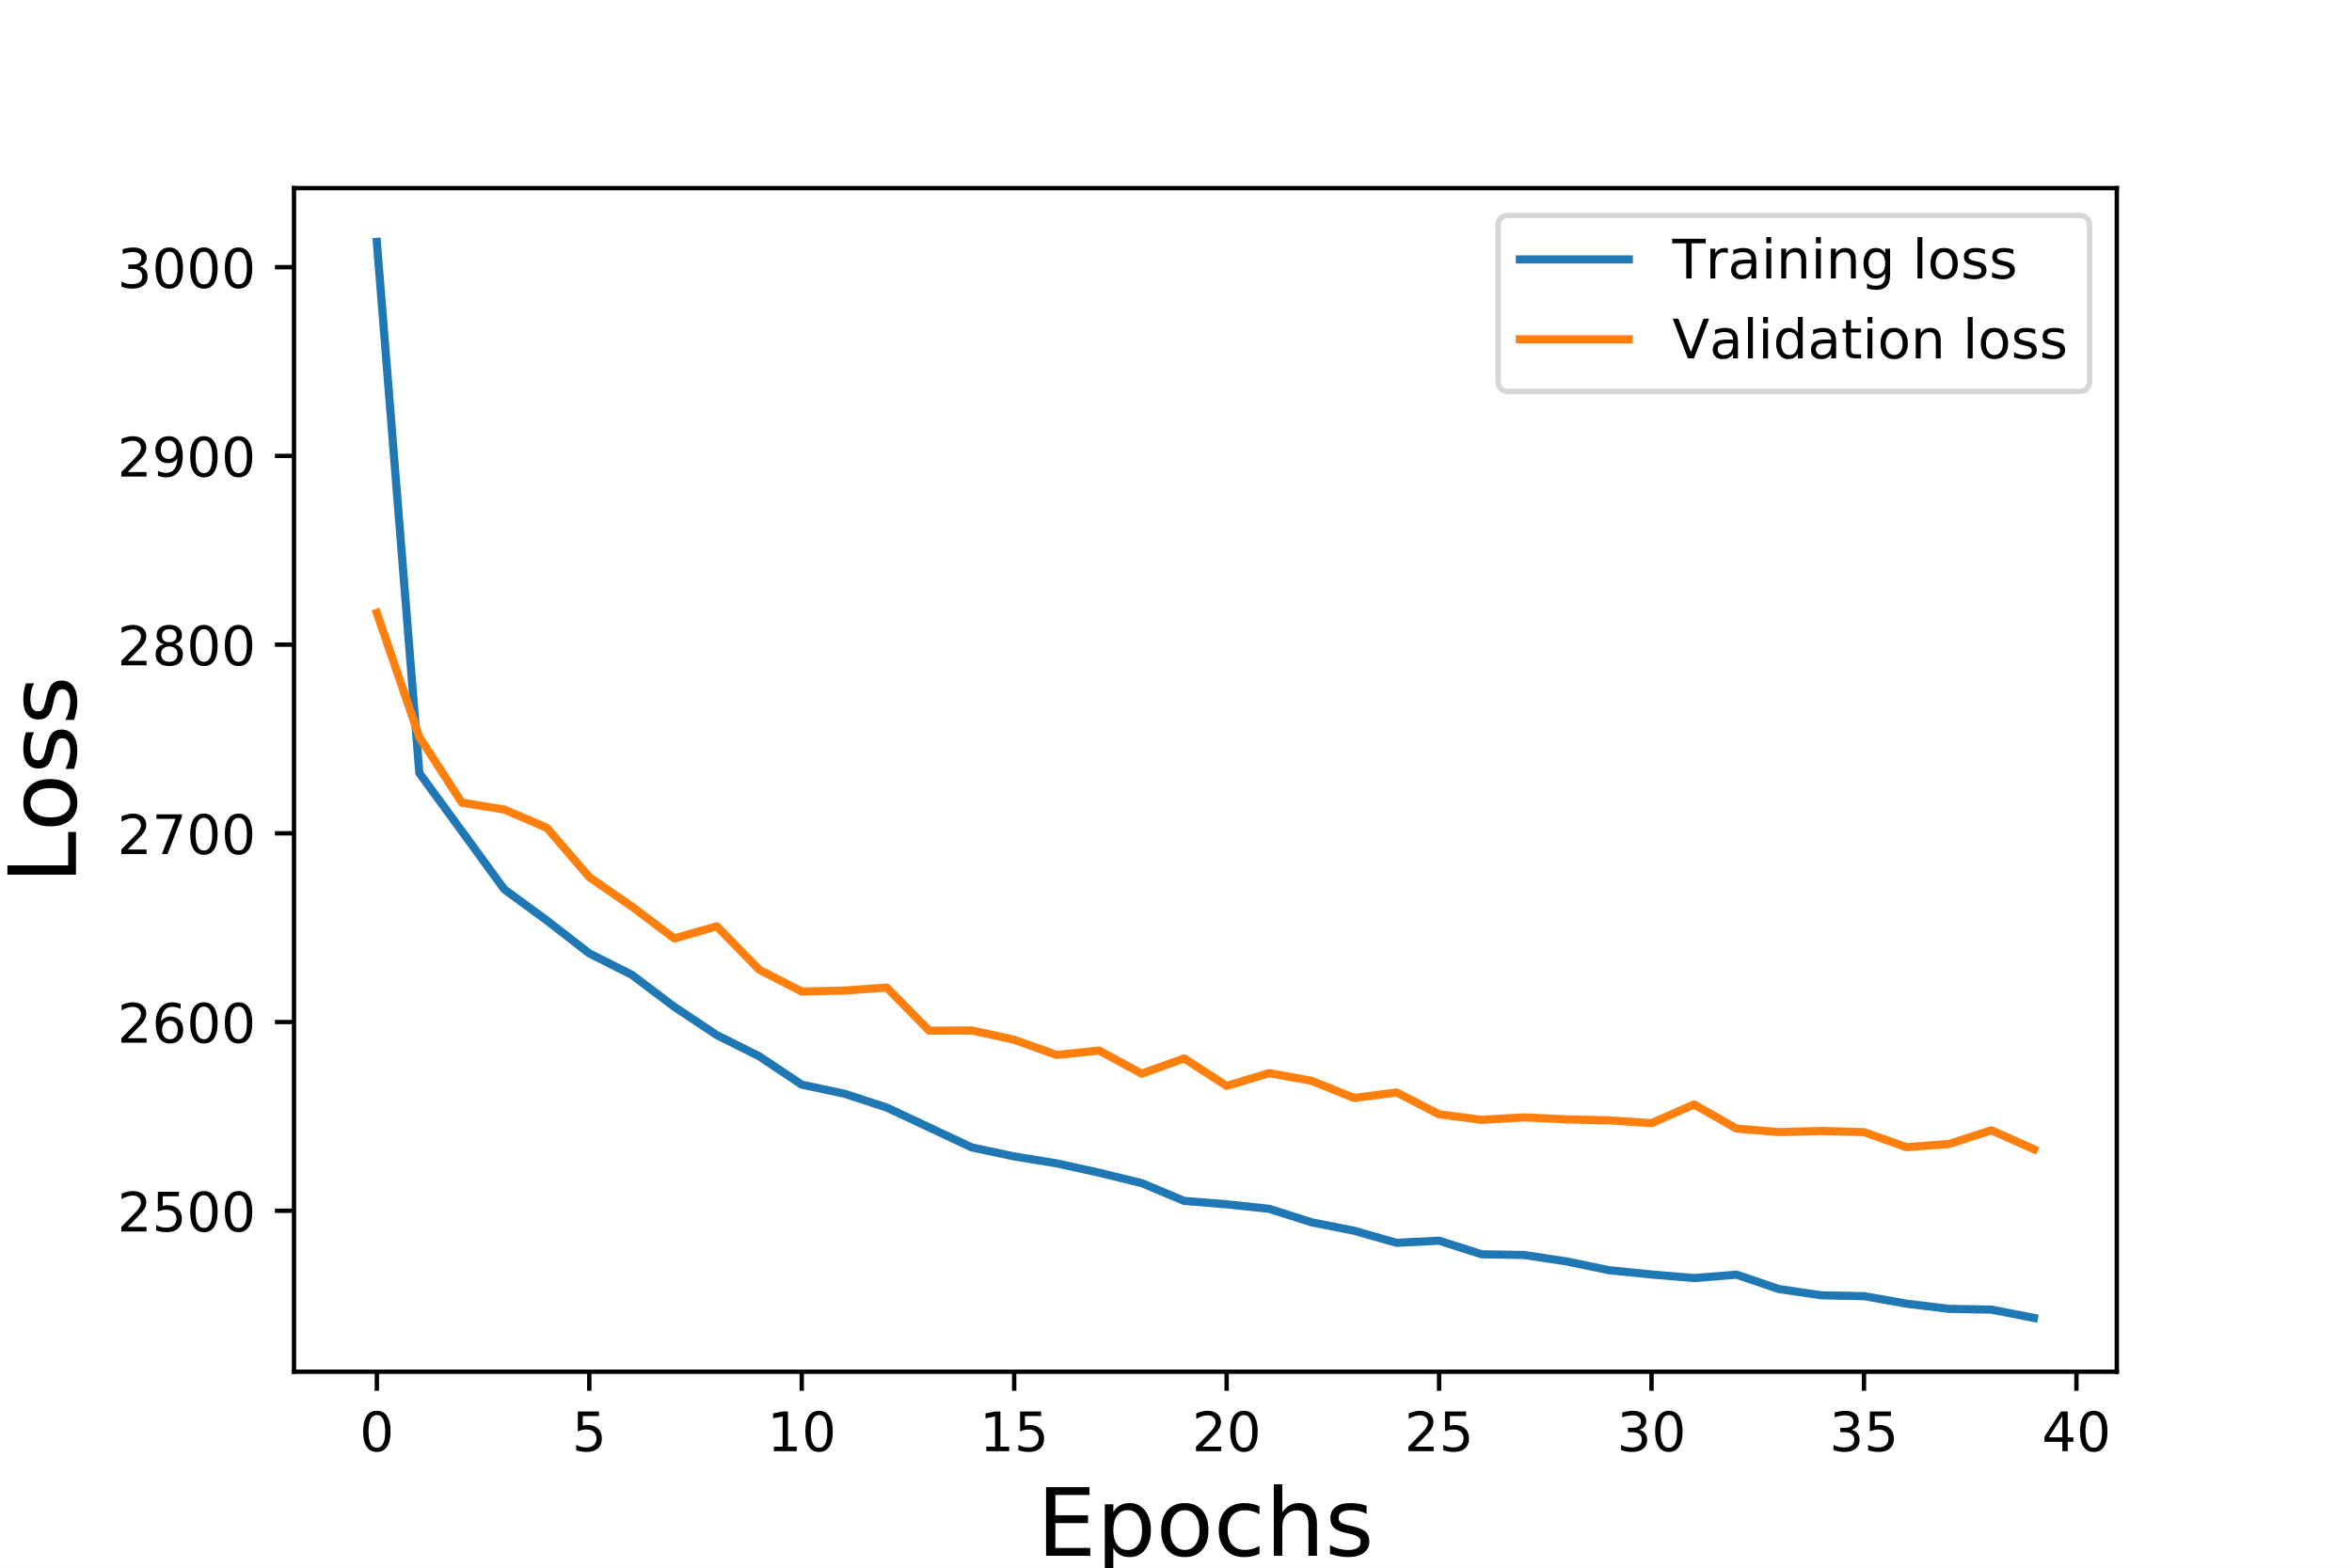
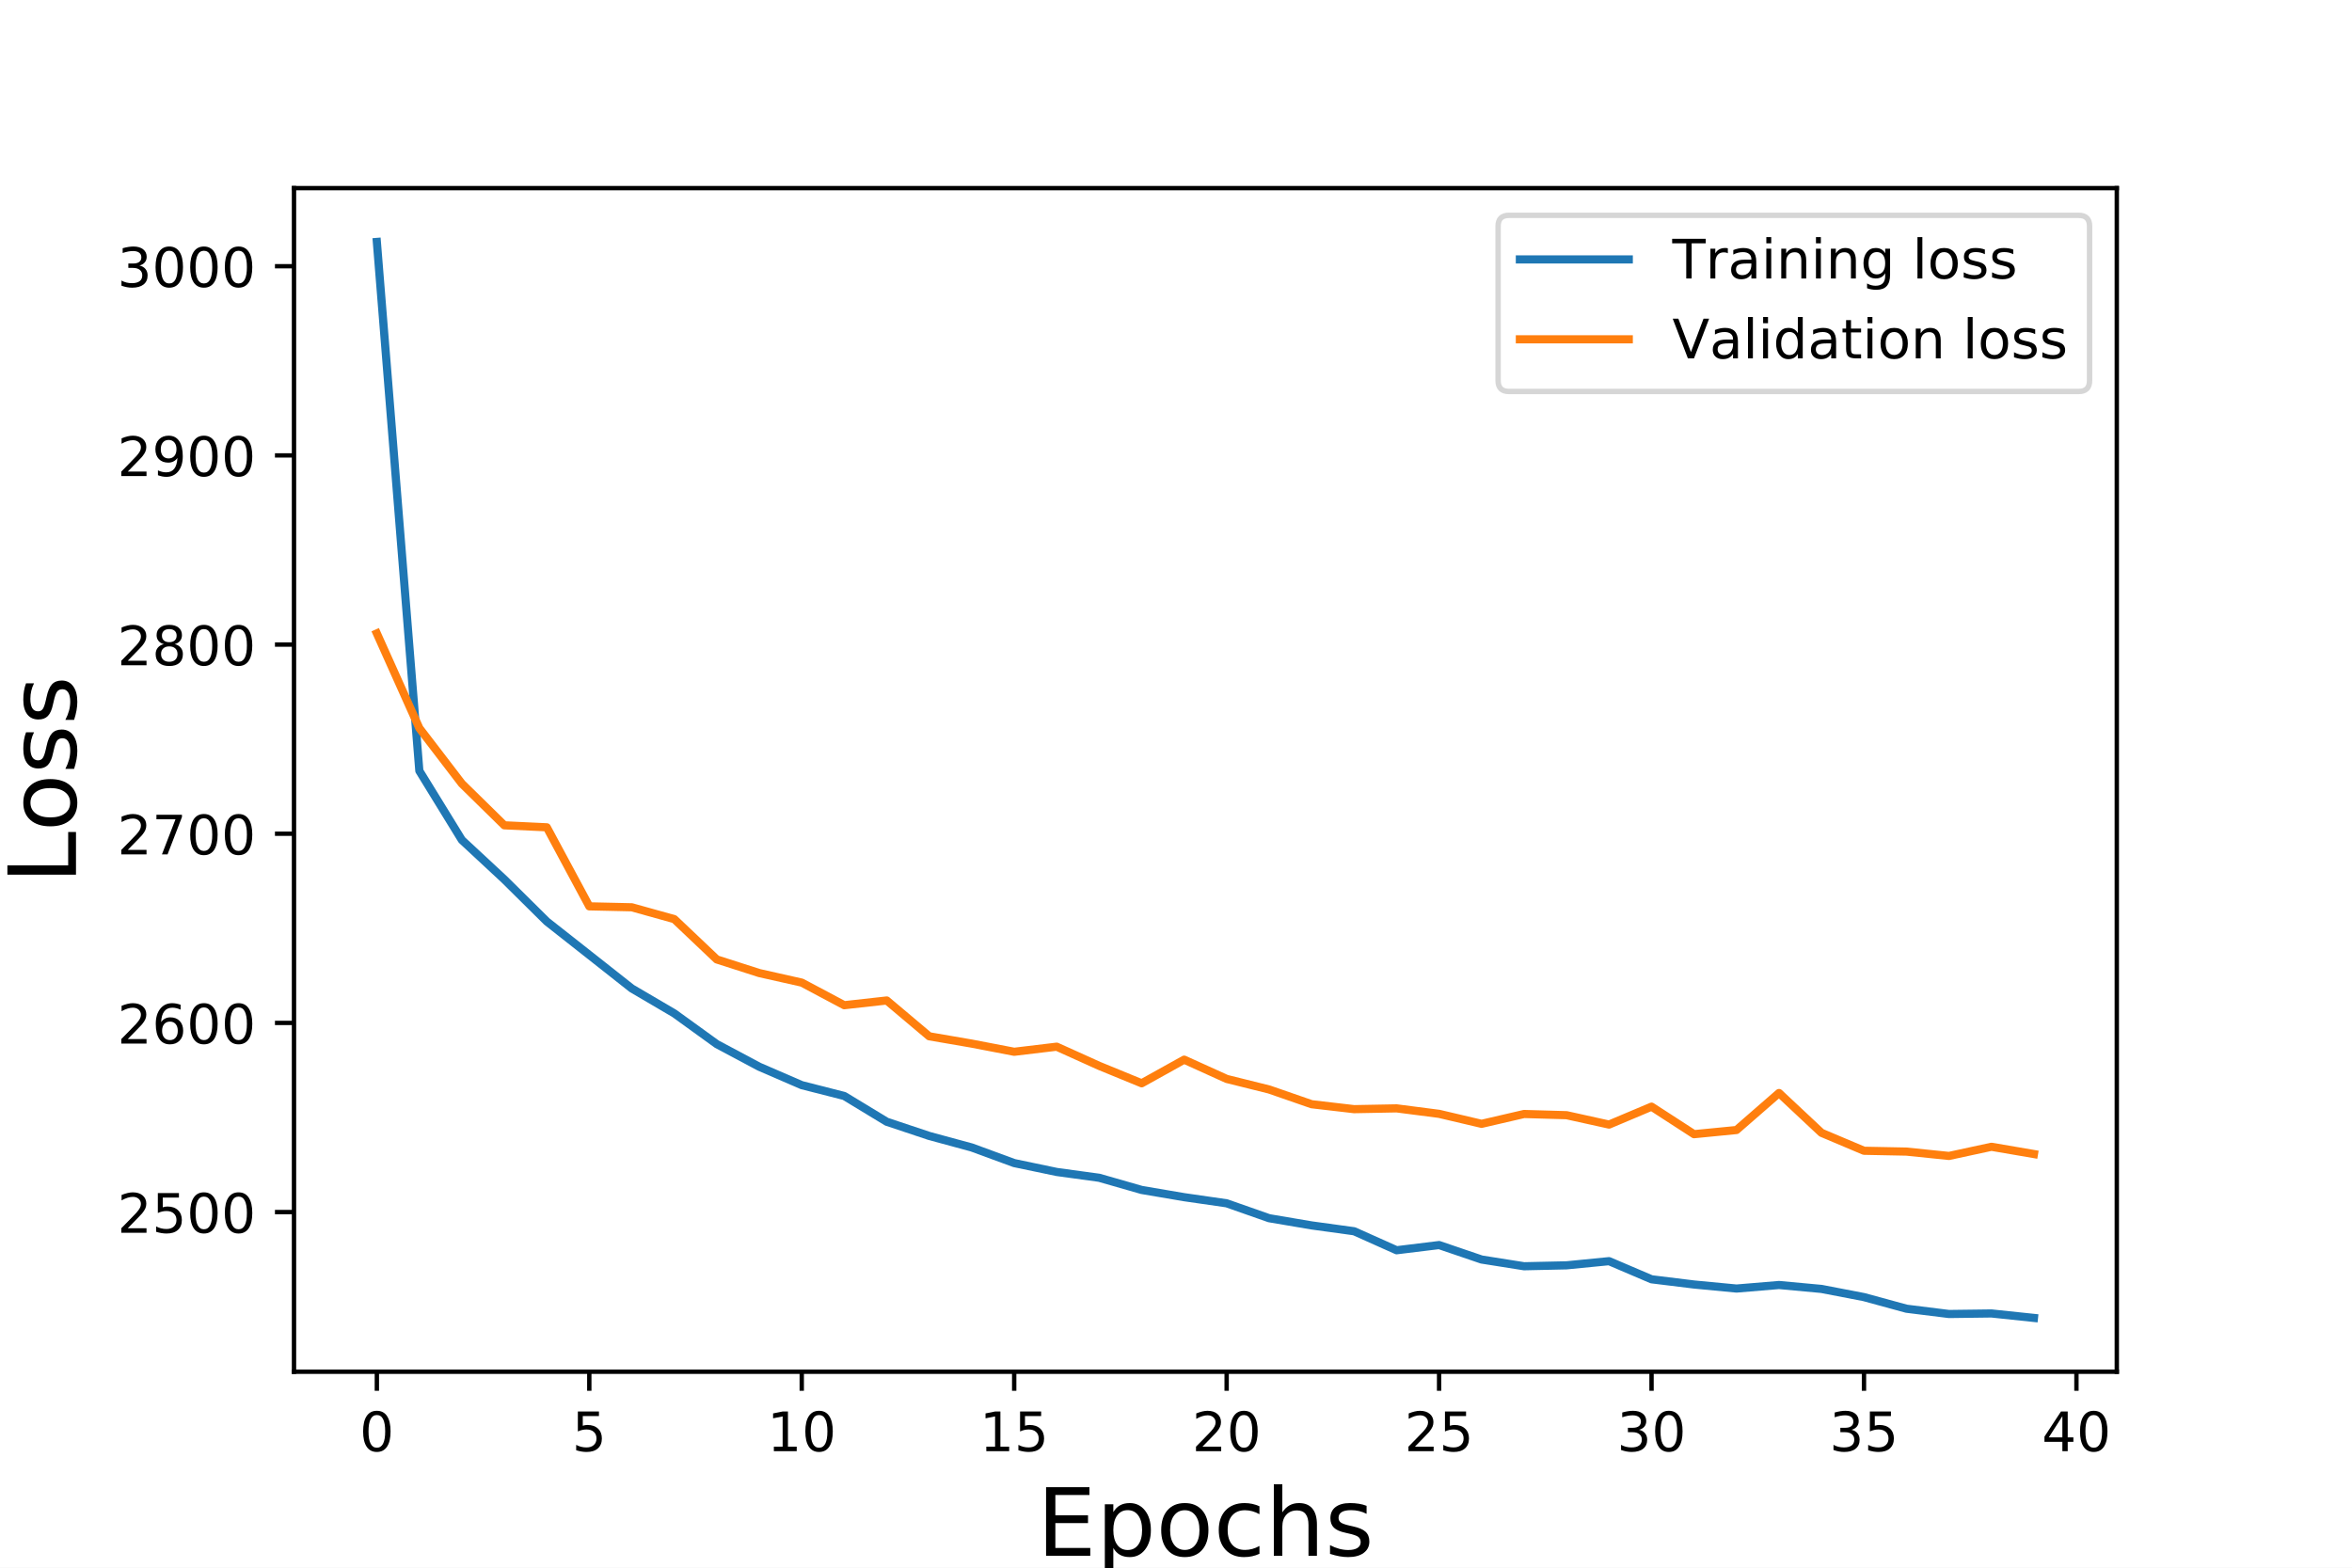
<svg xmlns="http://www.w3.org/2000/svg" xmlns:xlink="http://www.w3.org/1999/xlink" height="288pt" version="1.1" viewBox="0 0 432 288" width="432pt">
  <defs>
    <style type="text/css">
*{stroke-linecap:butt;stroke-linejoin:round;}
  </style>
  </defs>
  <g id="figure_1">
    <g id="patch_1">
      <path d="M 0 288  L 432 288  L 432 0  L 0 0  z " style="fill:#ffffff;" />
    </g>
    <g id="axes_1">
      <g id="patch_2">
        <path d="M 54 252  L 388.8 252  L 388.8 34.56  L 54 34.56  z " style="fill:#ffffff;" />
      </g>
      <g id="matplotlib.axis_1">
        <g id="xtick_1">
          <g id="line2d_1">
            <defs>
-               <path d="M 0 0  L 0 3.5  " id="m8a21a15dab" style="stroke:#000000;stroke-width:0.8;" />
-             </defs>
-             <g>
-               <use style="stroke:#000000;stroke-width:0.8;" x="69.218" xlink:href="#m8a21a15dab" y="252" />
+               <path d="M 0 0  L 0 3.5  " id="m93d45e6e89" style="stroke:#000000;stroke-width:0.8;" />
+             </defs>
+             <g>
+               <use style="stroke:#000000;stroke-width:0.8;" x="69.218" xlink:href="#m93d45e6e89" y="252" />
            </g>
          </g>
          <g id="text_1">
            <defs>
              <path d="M 31.781 66.406  Q 24.172 66.406 20.328 58.906  Q 16.5 51.422 16.5 36.375  Q 16.5 21.391 20.328 13.891  Q 24.172 6.391 31.781 6.391  Q 39.453 6.391 43.281 13.891  Q 47.125 21.391 47.125 36.375  Q 47.125 51.422 43.281 58.906  Q 39.453 66.406 31.781 66.406  z M 31.781 74.219  Q 44.047 74.219 50.516 64.516  Q 56.984 54.828 56.984 36.375  Q 56.984 17.969 50.516 8.266  Q 44.047 -1.422 31.781 -1.422  Q 19.531 -1.422 13.062 8.266  Q 6.594 17.969 6.594 36.375  Q 6.594 54.828 13.062 64.516  Q 19.531 74.219 31.781 74.219  z " id="DejaVuSans-48" />
            </defs>
            <g transform="translate(66.03693 266.5984)scale(0.1 -0.1)">
              <use xlink:href="#DejaVuSans-48" />
            </g>
          </g>
        </g>
        <g id="xtick_2">
          <g id="line2d_2">
            <g>
-               <use style="stroke:#000000;stroke-width:0.8;" x="108.239" xlink:href="#m8a21a15dab" y="252" />
+               <use style="stroke:#000000;stroke-width:0.8;" x="108.239" xlink:href="#m93d45e6e89" y="252" />
            </g>
          </g>
          <g id="text_2">
            <defs>
              <path d="M 10.797 72.906  L 49.516 72.906  L 49.516 64.594  L 19.828 64.594  L 19.828 46.734  Q 21.969 47.469 24.109 47.828  Q 26.266 48.188 28.422 48.188  Q 40.625 48.188 47.75 41.5  Q 54.891 34.812 54.891 23.391  Q 54.891 11.625 47.562 5.094  Q 40.234 -1.422 26.906 -1.422  Q 22.312 -1.422 17.547 -0.641  Q 12.797 0.141 7.719 1.703  L 7.719 11.625  Q 12.109 9.234 16.797 8.062  Q 21.484 6.891 26.703 6.891  Q 35.156 6.891 40.078 11.328  Q 45.016 15.766 45.016 23.391  Q 45.016 31 40.078 35.438  Q 35.156 39.891 26.703 39.891  Q 22.75 39.891 18.812 39.016  Q 14.891 38.141 10.797 36.281  z " id="DejaVuSans-53" />
            </defs>
            <g transform="translate(105.0579 266.5984)scale(0.1 -0.1)">
              <use xlink:href="#DejaVuSans-53" />
            </g>
          </g>
        </g>
        <g id="xtick_3">
          <g id="line2d_3">
            <g>
-               <use style="stroke:#000000;stroke-width:0.8;" x="147.26" xlink:href="#m8a21a15dab" y="252" />
+               <use style="stroke:#000000;stroke-width:0.8;" x="147.26" xlink:href="#m93d45e6e89" y="252" />
            </g>
          </g>
          <g id="text_3">
            <defs>
              <path d="M 12.406 8.297  L 28.516 8.297  L 28.516 63.922  L 10.984 60.406  L 10.984 69.391  L 28.422 72.906  L 38.281 72.906  L 38.281 8.297  L 54.391 8.297  L 54.391 0  L 12.406 0  z " id="DejaVuSans-49" />
            </defs>
            <g transform="translate(140.8976 266.5984)scale(0.1 -0.1)">
              <use xlink:href="#DejaVuSans-49" />
              <use x="63.623" xlink:href="#DejaVuSans-48" />
            </g>
          </g>
        </g>
        <g id="xtick_4">
          <g id="line2d_4">
            <g>
-               <use style="stroke:#000000;stroke-width:0.8;" x="186.281" xlink:href="#m8a21a15dab" y="252" />
+               <use style="stroke:#000000;stroke-width:0.8;" x="186.281" xlink:href="#m93d45e6e89" y="252" />
            </g>
          </g>
          <g id="text_4">
            <g transform="translate(179.9186 266.5984)scale(0.1 -0.1)">
              <use xlink:href="#DejaVuSans-49" />
              <use x="63.623" xlink:href="#DejaVuSans-53" />
            </g>
          </g>
        </g>
        <g id="xtick_5">
          <g id="line2d_5">
            <g>
-               <use style="stroke:#000000;stroke-width:0.8;" x="225.302" xlink:href="#m8a21a15dab" y="252" />
+               <use style="stroke:#000000;stroke-width:0.8;" x="225.302" xlink:href="#m93d45e6e89" y="252" />
            </g>
          </g>
          <g id="text_5">
            <defs>
              <path d="M 19.188 8.297  L 53.609 8.297  L 53.609 0  L 7.328 0  L 7.328 8.297  Q 12.938 14.109 22.625 23.891  Q 32.328 33.688 34.812 36.531  Q 39.547 41.844 41.422 45.531  Q 43.312 49.219 43.312 52.781  Q 43.312 58.594 39.234 62.25  Q 35.156 65.922 28.609 65.922  Q 23.969 65.922 18.812 64.312  Q 13.672 62.703 7.812 59.422  L 7.812 69.391  Q 13.766 71.781 18.938 73  Q 24.125 74.219 28.422 74.219  Q 39.75 74.219 46.484 68.547  Q 53.219 62.891 53.219 53.422  Q 53.219 48.922 51.531 44.891  Q 49.859 40.875 45.406 35.406  Q 44.188 33.984 37.641 27.219  Q 31.109 20.453 19.188 8.297  z " id="DejaVuSans-50" />
            </defs>
            <g transform="translate(218.9396 266.5984)scale(0.1 -0.1)">
              <use xlink:href="#DejaVuSans-50" />
              <use x="63.623" xlink:href="#DejaVuSans-48" />
            </g>
          </g>
        </g>
        <g id="xtick_6">
          <g id="line2d_6">
            <g>
-               <use style="stroke:#000000;stroke-width:0.8;" x="264.323" xlink:href="#m8a21a15dab" y="252" />
+               <use style="stroke:#000000;stroke-width:0.8;" x="264.323" xlink:href="#m93d45e6e89" y="252" />
            </g>
          </g>
          <g id="text_6">
            <g transform="translate(257.9606 266.5984)scale(0.1 -0.1)">
              <use xlink:href="#DejaVuSans-50" />
              <use x="63.623" xlink:href="#DejaVuSans-53" />
            </g>
          </g>
        </g>
        <g id="xtick_7">
          <g id="line2d_7">
            <g>
-               <use style="stroke:#000000;stroke-width:0.8;" x="303.344" xlink:href="#m8a21a15dab" y="252" />
+               <use style="stroke:#000000;stroke-width:0.8;" x="303.344" xlink:href="#m93d45e6e89" y="252" />
            </g>
          </g>
          <g id="text_7">
            <defs>
              <path d="M 40.578 39.312  Q 47.656 37.797 51.625 33  Q 55.609 28.219 55.609 21.188  Q 55.609 10.406 48.188 4.484  Q 40.766 -1.422 27.094 -1.422  Q 22.516 -1.422 17.656 -0.516  Q 12.797 0.391 7.625 2.203  L 7.625 11.719  Q 11.719 9.328 16.594 8.109  Q 21.484 6.891 26.812 6.891  Q 36.078 6.891 40.938 10.547  Q 45.797 14.203 45.797 21.188  Q 45.797 27.641 41.281 31.266  Q 36.766 34.906 28.719 34.906  L 20.219 34.906  L 20.219 43.016  L 29.109 43.016  Q 36.375 43.016 40.234 45.922  Q 44.094 48.828 44.094 54.297  Q 44.094 59.906 40.109 62.906  Q 36.141 65.922 28.719 65.922  Q 24.656 65.922 20.016 65.031  Q 15.375 64.156 9.812 62.312  L 9.812 71.094  Q 15.438 72.656 20.344 73.438  Q 25.25 74.219 29.594 74.219  Q 40.828 74.219 47.359 69.109  Q 53.906 64.016 53.906 55.328  Q 53.906 49.266 50.438 45.094  Q 46.969 40.922 40.578 39.312  z " id="DejaVuSans-51" />
            </defs>
            <g transform="translate(296.9816 266.5984)scale(0.1 -0.1)">
              <use xlink:href="#DejaVuSans-51" />
              <use x="63.623" xlink:href="#DejaVuSans-48" />
            </g>
          </g>
        </g>
        <g id="xtick_8">
          <g id="line2d_8">
            <g>
-               <use style="stroke:#000000;stroke-width:0.8;" x="342.365" xlink:href="#m8a21a15dab" y="252" />
+               <use style="stroke:#000000;stroke-width:0.8;" x="342.365" xlink:href="#m93d45e6e89" y="252" />
            </g>
          </g>
          <g id="text_8">
            <g transform="translate(336.0025 266.5984)scale(0.1 -0.1)">
              <use xlink:href="#DejaVuSans-51" />
              <use x="63.623" xlink:href="#DejaVuSans-53" />
            </g>
          </g>
        </g>
        <g id="xtick_9">
          <g id="line2d_9">
            <g>
-               <use style="stroke:#000000;stroke-width:0.8;" x="381.386" xlink:href="#m8a21a15dab" y="252" />
+               <use style="stroke:#000000;stroke-width:0.8;" x="381.386" xlink:href="#m93d45e6e89" y="252" />
            </g>
          </g>
          <g id="text_9">
            <defs>
              <path d="M 37.797 64.312  L 12.891 25.391  L 37.797 25.391  z M 35.203 72.906  L 47.609 72.906  L 47.609 25.391  L 58.016 25.391  L 58.016 17.188  L 47.609 17.188  L 47.609 0  L 37.797 0  L 37.797 17.188  L 4.891 17.188  L 4.891 26.703  z " id="DejaVuSans-52" />
            </defs>
            <g transform="translate(375.0235 266.5984)scale(0.1 -0.1)">
              <use xlink:href="#DejaVuSans-52" />
              <use x="63.623" xlink:href="#DejaVuSans-48" />
            </g>
          </g>
        </g>
        <g id="text_10">
          <defs>
            <path d="M 9.812 72.906  L 55.906 72.906  L 55.906 64.594  L 19.672 64.594  L 19.672 43.016  L 54.391 43.016  L 54.391 34.719  L 19.672 34.719  L 19.672 8.297  L 56.781 8.297  L 56.781 0  L 9.812 0  z " id="DejaVuSans-69" />
            <path d="M 18.109 8.203  L 18.109 -20.797  L 9.078 -20.797  L 9.078 54.688  L 18.109 54.688  L 18.109 46.391  Q 20.953 51.266 25.266 53.625  Q 29.594 56 35.594 56  Q 45.562 56 51.781 48.094  Q 58.016 40.188 58.016 27.297  Q 58.016 14.406 51.781 6.484  Q 45.562 -1.422 35.594 -1.422  Q 29.594 -1.422 25.266 0.953  Q 20.953 3.328 18.109 8.203  z M 48.688 27.297  Q 48.688 37.203 44.609 42.844  Q 40.531 48.484 33.406 48.484  Q 26.266 48.484 22.188 42.844  Q 18.109 37.203 18.109 27.297  Q 18.109 17.391 22.188 11.75  Q 26.266 6.109 33.406 6.109  Q 40.531 6.109 44.609 11.75  Q 48.688 17.391 48.688 27.297  z " id="DejaVuSans-112" />
            <path d="M 30.609 48.391  Q 23.391 48.391 19.188 42.75  Q 14.984 37.109 14.984 27.297  Q 14.984 17.484 19.156 11.844  Q 23.344 6.203 30.609 6.203  Q 37.797 6.203 41.984 11.859  Q 46.188 17.531 46.188 27.297  Q 46.188 37.016 41.984 42.703  Q 37.797 48.391 30.609 48.391  z M 30.609 56  Q 42.328 56 49.016 48.375  Q 55.719 40.766 55.719 27.297  Q 55.719 13.875 49.016 6.219  Q 42.328 -1.422 30.609 -1.422  Q 18.844 -1.422 12.172 6.219  Q 5.516 13.875 5.516 27.297  Q 5.516 40.766 12.172 48.375  Q 18.844 56 30.609 56  z " id="DejaVuSans-111" />
            <path d="M 48.781 52.594  L 48.781 44.188  Q 44.969 46.297 41.141 47.344  Q 37.312 48.391 33.406 48.391  Q 24.656 48.391 19.812 42.844  Q 14.984 37.312 14.984 27.297  Q 14.984 17.281 19.812 11.734  Q 24.656 6.203 33.406 6.203  Q 37.312 6.203 41.141 7.25  Q 44.969 8.297 48.781 10.406  L 48.781 2.094  Q 45.016 0.344 40.984 -0.531  Q 36.969 -1.422 32.422 -1.422  Q 20.062 -1.422 12.781 6.344  Q 5.516 14.109 5.516 27.297  Q 5.516 40.672 12.859 48.328  Q 20.219 56 33.016 56  Q 37.156 56 41.109 55.141  Q 45.062 54.297 48.781 52.594  z " id="DejaVuSans-99" />
            <path d="M 54.891 33.016  L 54.891 0  L 45.906 0  L 45.906 32.719  Q 45.906 40.484 42.875 44.328  Q 39.844 48.188 33.797 48.188  Q 26.516 48.188 22.312 43.547  Q 18.109 38.922 18.109 30.906  L 18.109 0  L 9.078 0  L 9.078 75.984  L 18.109 75.984  L 18.109 46.188  Q 21.344 51.125 25.703 53.562  Q 30.078 56 35.797 56  Q 45.219 56 50.047 50.172  Q 54.891 44.344 54.891 33.016  z " id="DejaVuSans-104" />
            <path d="M 44.281 53.078  L 44.281 44.578  Q 40.484 46.531 36.375 47.5  Q 32.281 48.484 27.875 48.484  Q 21.188 48.484 17.844 46.438  Q 14.5 44.391 14.5 40.281  Q 14.5 37.156 16.891 35.375  Q 19.281 33.594 26.516 31.984  L 29.594 31.297  Q 39.156 29.25 43.188 25.516  Q 47.219 21.781 47.219 15.094  Q 47.219 7.469 41.188 3.016  Q 35.156 -1.422 24.609 -1.422  Q 20.219 -1.422 15.453 -0.562  Q 10.688 0.297 5.422 2  L 5.422 11.281  Q 10.406 8.688 15.234 7.391  Q 20.062 6.109 24.812 6.109  Q 31.156 6.109 34.562 8.281  Q 37.984 10.453 37.984 14.406  Q 37.984 18.062 35.516 20.016  Q 33.062 21.969 24.703 23.781  L 21.578 24.516  Q 13.234 26.266 9.516 29.906  Q 5.812 33.547 5.812 39.891  Q 5.812 47.609 11.281 51.797  Q 16.75 56 26.812 56  Q 31.781 56 36.172 55.266  Q 40.578 54.547 44.281 53.078  z " id="DejaVuSans-115" />
          </defs>
          <g transform="translate(190.4418 285.8082)scale(0.1728 -0.1728)">
            <use xlink:href="#DejaVuSans-69" />
            <use x="63.184" xlink:href="#DejaVuSans-112" />
            <use x="126.66" xlink:href="#DejaVuSans-111" />
            <use x="187.842" xlink:href="#DejaVuSans-99" />
            <use x="242.822" xlink:href="#DejaVuSans-104" />
            <use x="306.201" xlink:href="#DejaVuSans-115" />
          </g>
        </g>
      </g>
      <g id="matplotlib.axis_2">
        <g id="ytick_1">
          <g id="line2d_10">
            <defs>
-               <path d="M 0 0  L -3.5 0  " id="mfddd75c9cb" style="stroke:#000000;stroke-width:0.8;" />
-             </defs>
-             <g>
-               <use style="stroke:#000000;stroke-width:0.8;" x="54" xlink:href="#mfddd75c9cb" y="222.427" />
+               <path d="M 0 0  L -3.5 0  " id="m5e2990d5e7" style="stroke:#000000;stroke-width:0.8;" />
+             </defs>
+             <g>
+               <use style="stroke:#000000;stroke-width:0.8;" x="54" xlink:href="#m5e2990d5e7" y="222.668" />
            </g>
          </g>
          <g id="text_11">
-             <g transform="translate(21.55 226.2262)scale(0.1 -0.1)">
+             <g transform="translate(21.55 226.4676)scale(0.1 -0.1)">
              <use xlink:href="#DejaVuSans-50" />
              <use x="63.623" xlink:href="#DejaVuSans-53" />
              <use x="127.246" xlink:href="#DejaVuSans-48" />
              <use x="190.869" xlink:href="#DejaVuSans-48" />
            </g>
          </g>
        </g>
        <g id="ytick_2">
          <g id="line2d_11">
            <g>
-               <use style="stroke:#000000;stroke-width:0.8;" x="54" xlink:href="#mfddd75c9cb" y="187.759" />
+               <use style="stroke:#000000;stroke-width:0.8;" x="54" xlink:href="#m5e2990d5e7" y="187.917" />
            </g>
          </g>
          <g id="text_12">
            <defs>
              <path d="M 33.016 40.375  Q 26.375 40.375 22.484 35.828  Q 18.609 31.297 18.609 23.391  Q 18.609 15.531 22.484 10.953  Q 26.375 6.391 33.016 6.391  Q 39.656 6.391 43.531 10.953  Q 47.406 15.531 47.406 23.391  Q 47.406 31.297 43.531 35.828  Q 39.656 40.375 33.016 40.375  z M 52.594 71.297  L 52.594 62.312  Q 48.875 64.062 45.094 64.984  Q 41.312 65.922 37.594 65.922  Q 27.828 65.922 22.672 59.328  Q 17.531 52.734 16.797 39.406  Q 19.672 43.656 24.016 45.922  Q 28.375 48.188 33.594 48.188  Q 44.578 48.188 50.953 41.516  Q 57.328 34.859 57.328 23.391  Q 57.328 12.156 50.688 5.359  Q 44.047 -1.422 33.016 -1.422  Q 20.359 -1.422 13.672 8.266  Q 6.984 17.969 6.984 36.375  Q 6.984 53.656 15.188 63.938  Q 23.391 74.219 37.203 74.219  Q 40.922 74.219 44.703 73.484  Q 48.484 72.75 52.594 71.297  z " id="DejaVuSans-54" />
            </defs>
-             <g transform="translate(21.55 191.5585)scale(0.1 -0.1)">
+             <g transform="translate(21.55 191.7159)scale(0.1 -0.1)">
              <use xlink:href="#DejaVuSans-50" />
              <use x="63.623" xlink:href="#DejaVuSans-54" />
              <use x="127.246" xlink:href="#DejaVuSans-48" />
              <use x="190.869" xlink:href="#DejaVuSans-48" />
            </g>
          </g>
        </g>
        <g id="ytick_3">
          <g id="line2d_12">
            <g>
-               <use style="stroke:#000000;stroke-width:0.8;" x="54" xlink:href="#mfddd75c9cb" y="153.092" />
+               <use style="stroke:#000000;stroke-width:0.8;" x="54" xlink:href="#m5e2990d5e7" y="153.165" />
            </g>
          </g>
          <g id="text_13">
            <defs>
              <path d="M 8.203 72.906  L 55.078 72.906  L 55.078 68.703  L 28.609 0  L 18.312 0  L 43.219 64.594  L 8.203 64.594  z " id="DejaVuSans-55" />
            </defs>
-             <g transform="translate(21.55 156.8907)scale(0.1 -0.1)">
+             <g transform="translate(21.55 156.9642)scale(0.1 -0.1)">
              <use xlink:href="#DejaVuSans-50" />
              <use x="63.623" xlink:href="#DejaVuSans-55" />
              <use x="127.246" xlink:href="#DejaVuSans-48" />
              <use x="190.869" xlink:href="#DejaVuSans-48" />
            </g>
          </g>
        </g>
        <g id="ytick_4">
          <g id="line2d_13">
            <g>
-               <use style="stroke:#000000;stroke-width:0.8;" x="54" xlink:href="#mfddd75c9cb" y="118.424" />
+               <use style="stroke:#000000;stroke-width:0.8;" x="54" xlink:href="#m5e2990d5e7" y="118.413" />
            </g>
          </g>
          <g id="text_14">
            <defs>
              <path d="M 31.781 34.625  Q 24.75 34.625 20.719 30.859  Q 16.703 27.094 16.703 20.516  Q 16.703 13.922 20.719 10.156  Q 24.75 6.391 31.781 6.391  Q 38.812 6.391 42.859 10.172  Q 46.922 13.969 46.922 20.516  Q 46.922 27.094 42.891 30.859  Q 38.875 34.625 31.781 34.625  z M 21.922 38.812  Q 15.578 40.375 12.031 44.719  Q 8.5 49.078 8.5 55.328  Q 8.5 64.062 14.719 69.141  Q 20.953 74.219 31.781 74.219  Q 42.672 74.219 48.875 69.141  Q 55.078 64.062 55.078 55.328  Q 55.078 49.078 51.531 44.719  Q 48 40.375 41.703 38.812  Q 48.828 37.156 52.797 32.312  Q 56.781 27.484 56.781 20.516  Q 56.781 9.906 50.312 4.234  Q 43.844 -1.422 31.781 -1.422  Q 19.734 -1.422 13.25 4.234  Q 6.781 9.906 6.781 20.516  Q 6.781 27.484 10.781 32.312  Q 14.797 37.156 21.922 38.812  z M 18.312 54.391  Q 18.312 48.734 21.844 45.562  Q 25.391 42.391 31.781 42.391  Q 38.141 42.391 41.719 45.562  Q 45.312 48.734 45.312 54.391  Q 45.312 60.062 41.719 63.234  Q 38.141 66.406 31.781 66.406  Q 25.391 66.406 21.844 63.234  Q 18.312 60.062 18.312 54.391  z " id="DejaVuSans-56" />
            </defs>
-             <g transform="translate(21.55 122.223)scale(0.1 -0.1)">
+             <g transform="translate(21.55 122.2126)scale(0.1 -0.1)">
              <use xlink:href="#DejaVuSans-50" />
              <use x="63.623" xlink:href="#DejaVuSans-56" />
              <use x="127.246" xlink:href="#DejaVuSans-48" />
              <use x="190.869" xlink:href="#DejaVuSans-48" />
            </g>
          </g>
        </g>
        <g id="ytick_5">
          <g id="line2d_14">
            <g>
-               <use style="stroke:#000000;stroke-width:0.8;" x="54" xlink:href="#mfddd75c9cb" y="83.756" />
+               <use style="stroke:#000000;stroke-width:0.8;" x="54" xlink:href="#m5e2990d5e7" y="83.662" />
            </g>
          </g>
          <g id="text_15">
            <defs>
              <path d="M 10.984 1.516  L 10.984 10.5  Q 14.703 8.734 18.5 7.812  Q 22.312 6.891 25.984 6.891  Q 35.75 6.891 40.891 13.453  Q 46.047 20.016 46.781 33.406  Q 43.953 29.203 39.594 26.953  Q 35.25 24.703 29.984 24.703  Q 19.047 24.703 12.672 31.312  Q 6.297 37.938 6.297 49.422  Q 6.297 60.641 12.938 67.422  Q 19.578 74.219 30.609 74.219  Q 43.266 74.219 49.922 64.516  Q 56.594 54.828 56.594 36.375  Q 56.594 19.141 48.406 8.859  Q 40.234 -1.422 26.422 -1.422  Q 22.703 -1.422 18.891 -0.688  Q 15.094 0.047 10.984 1.516  z M 30.609 32.422  Q 37.25 32.422 41.125 36.953  Q 45.016 41.5 45.016 49.422  Q 45.016 57.281 41.125 61.844  Q 37.25 66.406 30.609 66.406  Q 23.969 66.406 20.094 61.844  Q 16.219 57.281 16.219 49.422  Q 16.219 41.5 20.094 36.953  Q 23.969 32.422 30.609 32.422  z " id="DejaVuSans-57" />
            </defs>
-             <g transform="translate(21.55 87.55525)scale(0.1 -0.1)">
+             <g transform="translate(21.55 87.46093)scale(0.1 -0.1)">
              <use xlink:href="#DejaVuSans-50" />
              <use x="63.623" xlink:href="#DejaVuSans-57" />
              <use x="127.246" xlink:href="#DejaVuSans-48" />
              <use x="190.869" xlink:href="#DejaVuSans-48" />
            </g>
          </g>
        </g>
        <g id="ytick_6">
          <g id="line2d_15">
            <g>
-               <use style="stroke:#000000;stroke-width:0.8;" x="54" xlink:href="#mfddd75c9cb" y="49.088" />
+               <use style="stroke:#000000;stroke-width:0.8;" x="54" xlink:href="#m5e2990d5e7" y="48.91" />
            </g>
          </g>
          <g id="text_16">
-             <g transform="translate(21.55 52.8875)scale(0.1 -0.1)">
+             <g transform="translate(21.55 52.70927)scale(0.1 -0.1)">
              <use xlink:href="#DejaVuSans-51" />
              <use x="63.623" xlink:href="#DejaVuSans-48" />
              <use x="127.246" xlink:href="#DejaVuSans-48" />
              <use x="190.869" xlink:href="#DejaVuSans-48" />
            </g>
          </g>
        </g>
        <g id="text_17">
          <defs>
            <path d="M 9.812 72.906  L 19.672 72.906  L 19.672 8.297  L 55.172 8.297  L 55.172 0  L 9.812 0  z " id="DejaVuSans-76" />
          </defs>
          <g transform="translate(13.9563 162.3811)rotate(-90)scale(0.1728 -0.1728)">
            <use xlink:href="#DejaVuSans-76" />
            <use x="55.697" xlink:href="#DejaVuSans-111" />
            <use x="116.879" xlink:href="#DejaVuSans-115" />
            <use x="168.979" xlink:href="#DejaVuSans-115" />
          </g>
        </g>
      </g>
      <g id="line2d_16">
-         <path clip-path="url(#p9f4706dc37)" d="M 69.218 44.444  L 77.022 142.025  L 84.827 152.68  L 92.631 163.386  L 100.435 169.097  L 108.239 175.149  L 116.043 179.073  L 123.848 184.964  L 131.652 190.152  L 139.456 194.055  L 147.26 199.264  L 155.064 200.917  L 162.869 203.468  L 170.673 207.124  L 178.477 210.795  L 186.281 212.446  L 194.085 213.724  L 201.89 215.44  L 209.694 217.347  L 217.498 220.616  L 225.302 221.246  L 233.106 222.074  L 240.91 224.552  L 248.715 226.099  L 256.519 228.319  L 264.323 227.927  L 272.127 230.421  L 279.931 230.558  L 287.736 231.736  L 295.54 233.352  L 303.344 234.139  L 311.148 234.789  L 318.952 234.17  L 326.757 236.816  L 334.561 237.964  L 342.365 238.116  L 350.169 239.496  L 357.973 240.45  L 365.778 240.589  L 373.582 242.116  " style="fill:none;stroke:#1f77b4;stroke-linecap:square;stroke-width:1.5;" />
+         <path clip-path="url(#pa7e49dcf71)" d="M 69.218 44.444  L 77.022 141.613  L 84.827 154.309  L 92.631 161.559  L 100.435 169.286  L 108.239 175.433  L 116.043 181.591  L 123.848 186.171  L 131.652 191.814  L 139.456 195.973  L 147.26 199.352  L 155.064 201.342  L 162.869 206.078  L 170.673 208.683  L 178.477 210.802  L 186.281 213.669  L 194.085 215.301  L 201.89 216.369  L 209.694 218.606  L 217.498 219.934  L 225.302 221.06  L 233.106 223.798  L 240.91 225.121  L 248.715 226.193  L 256.519 229.684  L 264.323 228.728  L 272.127 231.387  L 279.931 232.623  L 287.736 232.454  L 295.54 231.687  L 303.344 235.019  L 311.148 235.976  L 318.952 236.719  L 326.757 236.067  L 334.561 236.789  L 342.365 238.293  L 350.169 240.424  L 357.973 241.395  L 365.778 241.295  L 373.582 242.116  " style="fill:none;stroke:#1f77b4;stroke-linecap:square;stroke-width:1.5;" />
      </g>
      <g id="line2d_17">
-         <path clip-path="url(#p9f4706dc37)" d="M 69.218 112.586  L 77.022 135.413  L 84.827 147.452  L 92.631 148.728  L 100.435 152.072  L 108.239 161.139  L 116.043 166.524  L 123.848 172.406  L 131.652 170.168  L 139.456 178.147  L 147.26 182.155  L 155.064 181.974  L 162.869 181.423  L 170.673 189.343  L 178.477 189.306  L 186.281 191.011  L 194.085 193.804  L 201.89 193  L 209.694 197.243  L 217.498 194.441  L 225.302 199.491  L 233.106 197.145  L 240.91 198.556  L 248.715 201.712  L 256.519 200.694  L 264.323 204.71  L 272.127 205.719  L 279.931 205.272  L 287.736 205.636  L 295.54 205.819  L 303.344 206.33  L 311.148 202.9  L 318.952 207.335  L 326.757 207.979  L 334.561 207.771  L 342.365 207.984  L 350.169 210.75  L 357.973 210.162  L 365.778 207.644  L 373.582 211.134  " style="fill:none;stroke:#ff7f0e;stroke-linecap:square;stroke-width:1.5;" />
+         <path clip-path="url(#pa7e49dcf71)" d="M 69.218 116.364  L 77.022 133.767  L 84.827 143.957  L 92.631 151.617  L 100.435 151.985  L 108.239 166.504  L 116.043 166.678  L 123.848 168.852  L 131.652 176.257  L 139.456 178.761  L 147.26 180.516  L 155.064 184.666  L 162.869 183.798  L 170.673 190.376  L 178.477 191.721  L 186.281 193.222  L 194.085 192.286  L 201.89 195.81  L 209.694 199.011  L 217.498 194.671  L 225.302 198.208  L 233.106 200.15  L 240.91 202.857  L 248.715 203.764  L 256.519 203.618  L 264.323 204.625  L 272.127 206.46  L 279.931 204.651  L 287.736 204.871  L 295.54 206.595  L 303.344 203.304  L 311.148 208.361  L 318.952 207.595  L 326.757 200.797  L 334.561 208.11  L 342.365 211.407  L 350.169 211.56  L 357.973 212.36  L 365.778 210.675  L 373.582 212.011  " style="fill:none;stroke:#ff7f0e;stroke-linecap:square;stroke-width:1.5;" />
      </g>
      <g id="patch_3">
        <path d="M 54 252  L 54 34.56  " style="fill:none;stroke:#000000;stroke-linecap:square;stroke-linejoin:miter;stroke-width:0.8;" />
      </g>
      <g id="patch_4">
        <path d="M 388.8 252  L 388.8 34.56  " style="fill:none;stroke:#000000;stroke-linecap:square;stroke-linejoin:miter;stroke-width:0.8;" />
      </g>
      <g id="patch_5">
        <path d="M 54 252  L 388.8 252  " style="fill:none;stroke:#000000;stroke-linecap:square;stroke-linejoin:miter;stroke-width:0.8;" />
      </g>
      <g id="patch_6">
        <path d="M 54 34.56  L 388.8 34.56  " style="fill:none;stroke:#000000;stroke-linecap:square;stroke-linejoin:miter;stroke-width:0.8;" />
      </g>
      <g id="legend_1">
        <g id="patch_7">
          <path d="M 277.161 71.916  L 381.8 71.916  Q 383.8 71.916 383.8 69.916  L 383.8 41.56  Q 383.8 39.56 381.8 39.56  L 277.161 39.56  Q 275.161 39.56 275.161 41.56  L 275.161 69.916  Q 275.161 71.916 277.161 71.916  z " style="fill:#ffffff;opacity:0.8;stroke:#cccccc;stroke-linejoin:miter;" />
        </g>
        <g id="line2d_18">
          <path d="M 279.161 47.658  L 299.161 47.658  " style="fill:none;stroke:#1f77b4;stroke-linecap:square;stroke-width:1.5;" />
        </g>
        <g id="line2d_19" />
        <g id="text_18">
          <defs>
            <path d="M -0.297 72.906  L 61.375 72.906  L 61.375 64.594  L 35.5 64.594  L 35.5 0  L 25.594 0  L 25.594 64.594  L -0.297 64.594  z " id="DejaVuSans-84" />
            <path d="M 41.109 46.297  Q 39.594 47.172 37.812 47.578  Q 36.031 48 33.891 48  Q 26.266 48 22.188 43.047  Q 18.109 38.094 18.109 28.812  L 18.109 0  L 9.078 0  L 9.078 54.688  L 18.109 54.688  L 18.109 46.188  Q 20.953 51.172 25.484 53.578  Q 30.031 56 36.531 56  Q 37.453 56 38.578 55.875  Q 39.703 55.766 41.062 55.516  z " id="DejaVuSans-114" />
            <path d="M 34.281 27.484  Q 23.391 27.484 19.188 25  Q 14.984 22.516 14.984 16.5  Q 14.984 11.719 18.141 8.906  Q 21.297 6.109 26.703 6.109  Q 34.188 6.109 38.703 11.406  Q 43.219 16.703 43.219 25.484  L 43.219 27.484  z M 52.203 31.203  L 52.203 0  L 43.219 0  L 43.219 8.297  Q 40.141 3.328 35.547 0.953  Q 30.953 -1.422 24.312 -1.422  Q 15.922 -1.422 10.953 3.297  Q 6 8.016 6 15.922  Q 6 25.141 12.172 29.828  Q 18.359 34.516 30.609 34.516  L 43.219 34.516  L 43.219 35.406  Q 43.219 41.609 39.141 45  Q 35.062 48.391 27.688 48.391  Q 23 48.391 18.547 47.266  Q 14.109 46.141 10.016 43.891  L 10.016 52.203  Q 14.938 54.109 19.578 55.047  Q 24.219 56 28.609 56  Q 40.484 56 46.344 49.844  Q 52.203 43.703 52.203 31.203  z " id="DejaVuSans-97" />
            <path d="M 9.422 54.688  L 18.406 54.688  L 18.406 0  L 9.422 0  z M 9.422 75.984  L 18.406 75.984  L 18.406 64.594  L 9.422 64.594  z " id="DejaVuSans-105" />
            <path d="M 54.891 33.016  L 54.891 0  L 45.906 0  L 45.906 32.719  Q 45.906 40.484 42.875 44.328  Q 39.844 48.188 33.797 48.188  Q 26.516 48.188 22.312 43.547  Q 18.109 38.922 18.109 30.906  L 18.109 0  L 9.078 0  L 9.078 54.688  L 18.109 54.688  L 18.109 46.188  Q 21.344 51.125 25.703 53.562  Q 30.078 56 35.797 56  Q 45.219 56 50.047 50.172  Q 54.891 44.344 54.891 33.016  z " id="DejaVuSans-110" />
            <path d="M 45.406 27.984  Q 45.406 37.75 41.375 43.109  Q 37.359 48.484 30.078 48.484  Q 22.859 48.484 18.828 43.109  Q 14.797 37.75 14.797 27.984  Q 14.797 18.266 18.828 12.891  Q 22.859 7.516 30.078 7.516  Q 37.359 7.516 41.375 12.891  Q 45.406 18.266 45.406 27.984  z M 54.391 6.781  Q 54.391 -7.172 48.188 -13.984  Q 42 -20.797 29.203 -20.797  Q 24.469 -20.797 20.266 -20.094  Q 16.062 -19.391 12.109 -17.922  L 12.109 -9.188  Q 16.062 -11.328 19.922 -12.344  Q 23.781 -13.375 27.781 -13.375  Q 36.625 -13.375 41.016 -8.766  Q 45.406 -4.156 45.406 5.172  L 45.406 9.625  Q 42.625 4.781 38.281 2.391  Q 33.938 0 27.875 0  Q 17.828 0 11.672 7.656  Q 5.516 15.328 5.516 27.984  Q 5.516 40.672 11.672 48.328  Q 17.828 56 27.875 56  Q 33.938 56 38.281 53.609  Q 42.625 51.219 45.406 46.391  L 45.406 54.688  L 54.391 54.688  z " id="DejaVuSans-103" />
            <path id="DejaVuSans-32" />
            <path d="M 9.422 75.984  L 18.406 75.984  L 18.406 0  L 9.422 0  z " id="DejaVuSans-108" />
          </defs>
          <g transform="translate(307.1609 51.15844)scale(0.1 -0.1)">
            <use xlink:href="#DejaVuSans-84" />
            <use x="60.865" xlink:href="#DejaVuSans-114" />
            <use x="101.979" xlink:href="#DejaVuSans-97" />
            <use x="163.258" xlink:href="#DejaVuSans-105" />
            <use x="191.041" xlink:href="#DejaVuSans-110" />
            <use x="254.42" xlink:href="#DejaVuSans-105" />
            <use x="282.203" xlink:href="#DejaVuSans-110" />
            <use x="345.582" xlink:href="#DejaVuSans-103" />
            <use x="409.059" xlink:href="#DejaVuSans-32" />
            <use x="440.846" xlink:href="#DejaVuSans-108" />
            <use x="468.629" xlink:href="#DejaVuSans-111" />
            <use x="529.811" xlink:href="#DejaVuSans-115" />
            <use x="581.91" xlink:href="#DejaVuSans-115" />
          </g>
        </g>
        <g id="line2d_20">
          <path d="M 279.161 62.337  L 299.161 62.337  " style="fill:none;stroke:#ff7f0e;stroke-linecap:square;stroke-width:1.5;" />
        </g>
        <g id="line2d_21" />
        <g id="text_19">
          <defs>
            <path d="M 28.609 0  L 0.781 72.906  L 11.078 72.906  L 34.188 11.531  L 57.328 72.906  L 67.578 72.906  L 39.797 0  z " id="DejaVuSans-86" />
            <path d="M 45.406 46.391  L 45.406 75.984  L 54.391 75.984  L 54.391 0  L 45.406 0  L 45.406 8.203  Q 42.578 3.328 38.25 0.953  Q 33.938 -1.422 27.875 -1.422  Q 17.969 -1.422 11.734 6.484  Q 5.516 14.406 5.516 27.297  Q 5.516 40.188 11.734 48.094  Q 17.969 56 27.875 56  Q 33.938 56 38.25 53.625  Q 42.578 51.266 45.406 46.391  z M 14.797 27.297  Q 14.797 17.391 18.875 11.75  Q 22.953 6.109 30.078 6.109  Q 37.203 6.109 41.297 11.75  Q 45.406 17.391 45.406 27.297  Q 45.406 37.203 41.297 42.844  Q 37.203 48.484 30.078 48.484  Q 22.953 48.484 18.875 42.844  Q 14.797 37.203 14.797 27.297  z " id="DejaVuSans-100" />
            <path d="M 18.312 70.219  L 18.312 54.688  L 36.812 54.688  L 36.812 47.703  L 18.312 47.703  L 18.312 18.016  Q 18.312 11.328 20.141 9.422  Q 21.969 7.516 27.594 7.516  L 36.812 7.516  L 36.812 0  L 27.594 0  Q 17.188 0 13.234 3.875  Q 9.281 7.766 9.281 18.016  L 9.281 47.703  L 2.688 47.703  L 2.688 54.688  L 9.281 54.688  L 9.281 70.219  z " id="DejaVuSans-116" />
          </defs>
          <g transform="translate(307.1609 65.83656)scale(0.1 -0.1)">
            <use xlink:href="#DejaVuSans-86" />
            <use x="68.299" xlink:href="#DejaVuSans-97" />
            <use x="129.578" xlink:href="#DejaVuSans-108" />
            <use x="157.361" xlink:href="#DejaVuSans-105" />
            <use x="185.145" xlink:href="#DejaVuSans-100" />
            <use x="248.621" xlink:href="#DejaVuSans-97" />
            <use x="309.9" xlink:href="#DejaVuSans-116" />
            <use x="349.109" xlink:href="#DejaVuSans-105" />
            <use x="376.893" xlink:href="#DejaVuSans-111" />
            <use x="438.074" xlink:href="#DejaVuSans-110" />
            <use x="501.453" xlink:href="#DejaVuSans-32" />
            <use x="533.24" xlink:href="#DejaVuSans-108" />
            <use x="561.023" xlink:href="#DejaVuSans-111" />
            <use x="622.205" xlink:href="#DejaVuSans-115" />
            <use x="674.305" xlink:href="#DejaVuSans-115" />
          </g>
        </g>
      </g>
    </g>
  </g>
  <defs>
-     <clipPath id="p9f4706dc37">
+     <clipPath id="pa7e49dcf71">
      <rect height="217.44" width="334.8" x="54" y="34.56" />
    </clipPath>
  </defs>
</svg>
